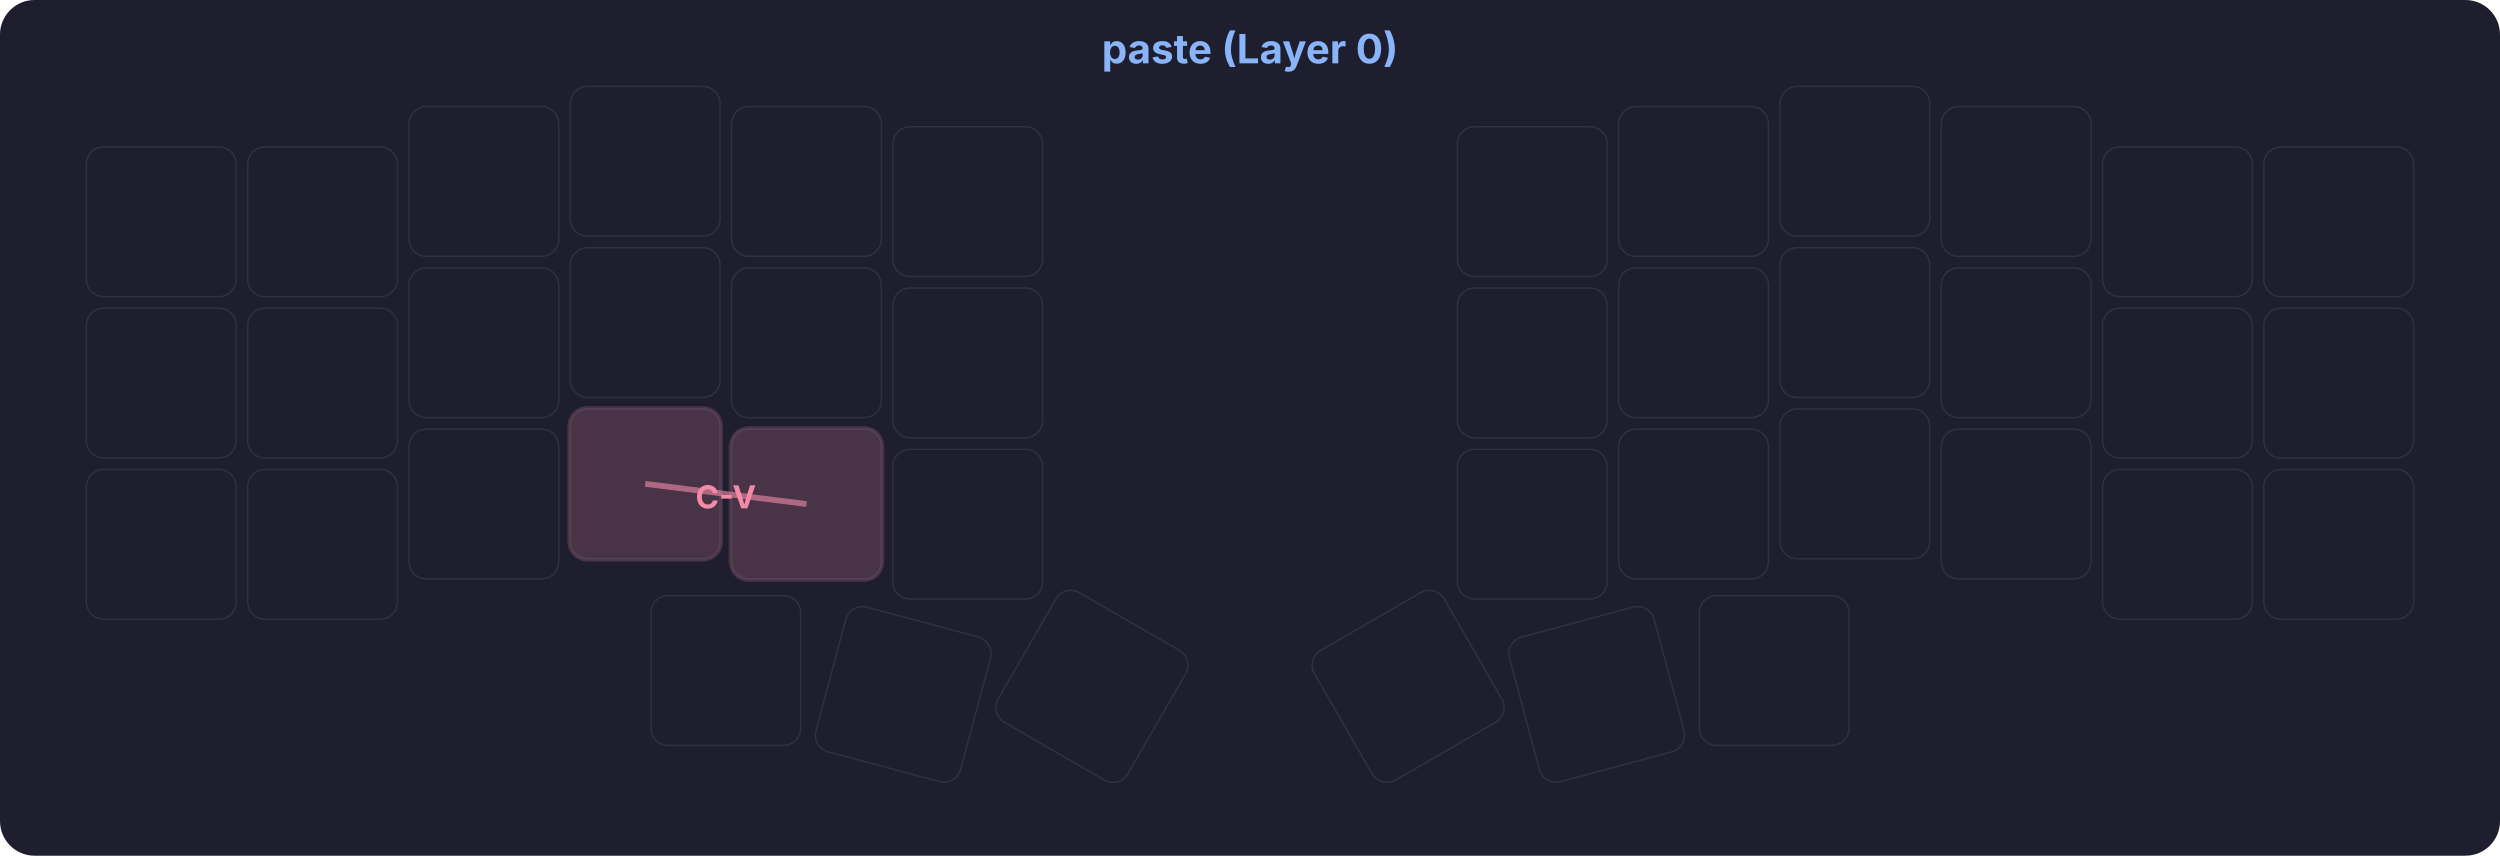
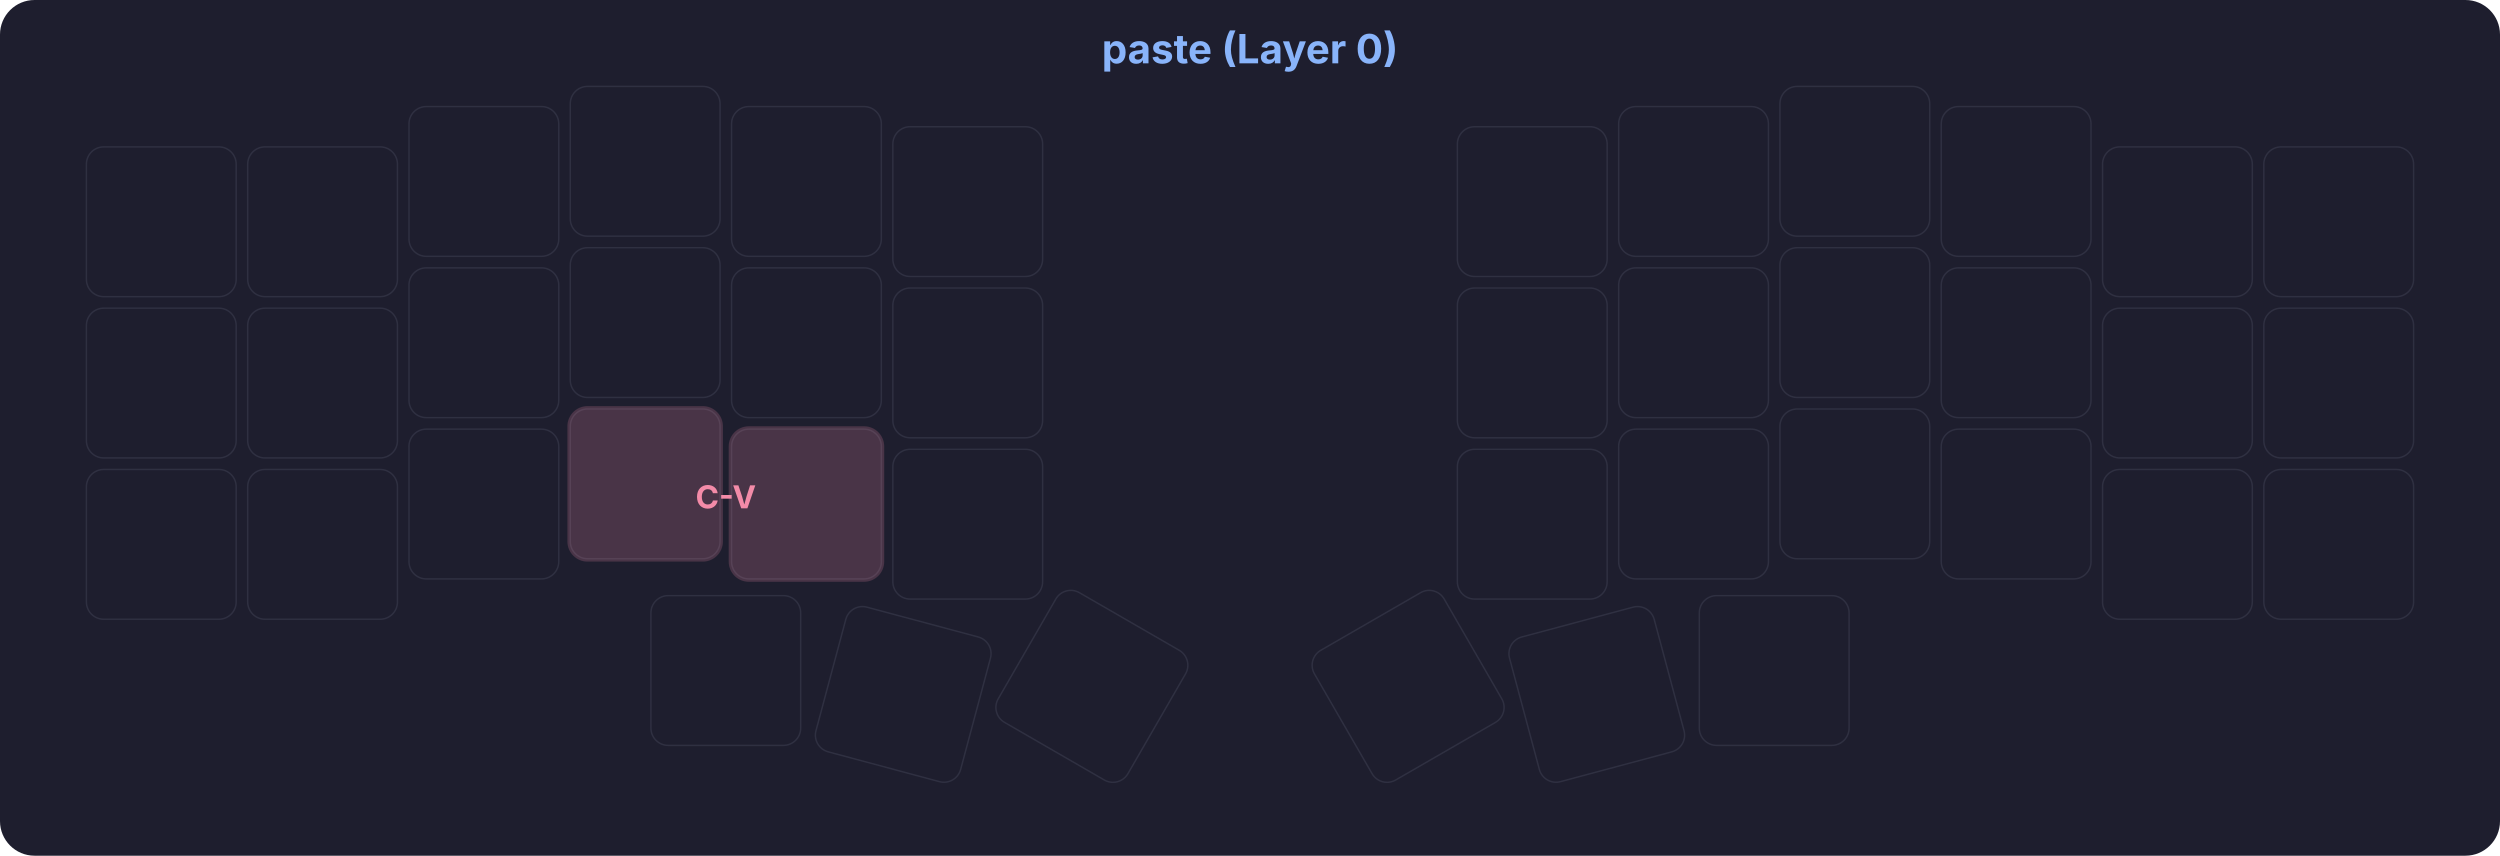
<svg xmlns="http://www.w3.org/2000/svg" viewBox="-30.0 -30.0 868.0 297.1">
  <rect x="-30.0" y="-30.0" width="868.0" height="297.1" fill="#1e1e2e" rx="12" />
  <text x="404.0" y="-8" text-anchor="middle" fill="#89b4fa" font-size="14px" font-weight="bold" font-family="Inter, SF Pro Text, Segoe UI, system-ui, sans-serif">paste (Layer 0)</text>
  <rect x="0.0" y="21.0" width="52.0" height="52.0" rx="6" fill="none" stroke="#585b70" stroke-width="0.5" opacity="0.3" />
  <rect x="56.0" y="21.0" width="52.0" height="52.0" rx="6" fill="none" stroke="#585b70" stroke-width="0.5" opacity="0.3" />
  <rect x="112.0" y="7.0" width="52.0" height="52.0" rx="6" fill="none" stroke="#585b70" stroke-width="0.5" opacity="0.3" />
  <rect x="168.0" y="0.0" width="52.0" height="52.0" rx="6" fill="none" stroke="#585b70" stroke-width="0.5" opacity="0.3" />
  <rect x="224.0" y="7.0" width="52.0" height="52.0" rx="6" fill="none" stroke="#585b70" stroke-width="0.5" opacity="0.3" />
  <rect x="280.0" y="14.0" width="52.0" height="52.0" rx="6" fill="none" stroke="#585b70" stroke-width="0.5" opacity="0.3" />
  <rect x="476.0" y="14.0" width="52.0" height="52.0" rx="6" fill="none" stroke="#585b70" stroke-width="0.5" opacity="0.3" />
  <rect x="532.0" y="7.0" width="52.0" height="52.0" rx="6" fill="none" stroke="#585b70" stroke-width="0.5" opacity="0.3" />
  <rect x="588.0" y="0.0" width="52.0" height="52.0" rx="6" fill="none" stroke="#585b70" stroke-width="0.5" opacity="0.3" />
  <rect x="644.0" y="7.0" width="52.0" height="52.0" rx="6" fill="none" stroke="#585b70" stroke-width="0.5" opacity="0.3" />
  <rect x="700.0" y="21.0" width="52.0" height="52.0" rx="6" fill="none" stroke="#585b70" stroke-width="0.5" opacity="0.3" />
  <rect x="756.0" y="21.0" width="52.0" height="52.0" rx="6" fill="none" stroke="#585b70" stroke-width="0.5" opacity="0.3" />
  <rect x="0.0" y="77.0" width="52.0" height="52.0" rx="6" fill="none" stroke="#585b70" stroke-width="0.5" opacity="0.3" />
  <rect x="56.0" y="77.0" width="52.0" height="52.0" rx="6" fill="none" stroke="#585b70" stroke-width="0.5" opacity="0.3" />
  <rect x="112.0" y="63.0" width="52.0" height="52.0" rx="6" fill="none" stroke="#585b70" stroke-width="0.5" opacity="0.3" />
  <rect x="168.0" y="56.0" width="52.0" height="52.0" rx="6" fill="none" stroke="#585b70" stroke-width="0.5" opacity="0.3" />
  <rect x="224.0" y="63.0" width="52.0" height="52.0" rx="6" fill="none" stroke="#585b70" stroke-width="0.5" opacity="0.3" />
  <rect x="280.0" y="70.0" width="52.0" height="52.0" rx="6" fill="none" stroke="#585b70" stroke-width="0.5" opacity="0.3" />
  <rect x="476.0" y="70.0" width="52.0" height="52.0" rx="6" fill="none" stroke="#585b70" stroke-width="0.5" opacity="0.3" />
  <rect x="532.0" y="63.0" width="52.0" height="52.0" rx="6" fill="none" stroke="#585b70" stroke-width="0.5" opacity="0.3" />
  <rect x="588.0" y="56.0" width="52.0" height="52.0" rx="6" fill="none" stroke="#585b70" stroke-width="0.5" opacity="0.3" />
  <rect x="644.0" y="63.0" width="52.0" height="52.0" rx="6" fill="none" stroke="#585b70" stroke-width="0.5" opacity="0.3" />
  <rect x="700.0" y="77.0" width="52.0" height="52.0" rx="6" fill="none" stroke="#585b70" stroke-width="0.5" opacity="0.3" />
  <rect x="756.0" y="77.0" width="52.0" height="52.0" rx="6" fill="none" stroke="#585b70" stroke-width="0.5" opacity="0.3" />
  <rect x="0.0" y="133.0" width="52.0" height="52.0" rx="6" fill="none" stroke="#585b70" stroke-width="0.5" opacity="0.3" />
  <rect x="56.0" y="133.0" width="52.0" height="52.0" rx="6" fill="none" stroke="#585b70" stroke-width="0.5" opacity="0.3" />
  <rect x="112.0" y="119.0" width="52.0" height="52.0" rx="6" fill="none" stroke="#585b70" stroke-width="0.5" opacity="0.3" />
  <rect x="168.0" y="112.0" width="52.0" height="52.0" rx="6" fill="none" stroke="#585b70" stroke-width="0.5" opacity="0.3" />
  <rect x="224.0" y="119.0" width="52.0" height="52.0" rx="6" fill="none" stroke="#585b70" stroke-width="0.5" opacity="0.3" />
  <rect x="280.0" y="126.0" width="52.0" height="52.0" rx="6" fill="none" stroke="#585b70" stroke-width="0.5" opacity="0.3" />
  <rect x="476.0" y="126.0" width="52.0" height="52.0" rx="6" fill="none" stroke="#585b70" stroke-width="0.5" opacity="0.3" />
  <rect x="532.0" y="119.0" width="52.0" height="52.0" rx="6" fill="none" stroke="#585b70" stroke-width="0.5" opacity="0.3" />
  <rect x="588.0" y="112.0" width="52.0" height="52.0" rx="6" fill="none" stroke="#585b70" stroke-width="0.5" opacity="0.3" />
  <rect x="644.0" y="119.0" width="52.0" height="52.0" rx="6" fill="none" stroke="#585b70" stroke-width="0.5" opacity="0.3" />
  <rect x="700.0" y="133.0" width="52.0" height="52.0" rx="6" fill="none" stroke="#585b70" stroke-width="0.5" opacity="0.3" />
  <rect x="756.0" y="133.0" width="52.0" height="52.0" rx="6" fill="none" stroke="#585b70" stroke-width="0.5" opacity="0.3" />
  <rect x="196.0" y="176.8" width="52.0" height="52.0" rx="6" fill="none" stroke="#585b70" stroke-width="0.5" opacity="0.3" />
  <rect x="257.6" y="185.1" width="52.0" height="52.0" transform="rotate(15.0 283.6 211.1)" rx="6" fill="none" stroke="#585b70" stroke-width="0.5" opacity="0.3" />
  <rect x="323.1" y="182.3" width="52.0" height="52.0" transform="rotate(30.0 349.1 208.3)" rx="6" fill="none" stroke="#585b70" stroke-width="0.5" opacity="0.3" />
  <rect x="432.9" y="182.3" width="52.0" height="52.0" transform="rotate(-30.0 458.9 208.3)" rx="6" fill="none" stroke="#585b70" stroke-width="0.5" opacity="0.3" />
  <rect x="498.4" y="185.1" width="52.0" height="52.0" transform="rotate(-15.0 524.4 211.1)" rx="6" fill="none" stroke="#585b70" stroke-width="0.5" opacity="0.3" />
  <rect x="560.0" y="176.8" width="52.0" height="52.0" rx="6" fill="none" stroke="#585b70" stroke-width="0.5" opacity="0.3" />
  <rect x="168.0" y="112.0" width="52.0" height="52.0" rx="6" fill="#f38ba8" opacity="0.2" stroke="#f38ba8" stroke-width="2" />
  <rect x="224.0" y="119.0" width="52.0" height="52.0" rx="6" fill="#f38ba8" opacity="0.2" stroke="#f38ba8" stroke-width="2" />
-   <line x1="194.0" y1="138.0" x2="250.0" y2="145.0" stroke="#f38ba8" stroke-width="2" opacity="0.6" />
  <text x="222.0" y="146.5" text-anchor="middle" fill="#f38ba8" font-size="11px" font-weight="bold" font-family="Inter, SF Pro Text, Segoe UI, system-ui, sans-serif">C-V</text>
</svg>
